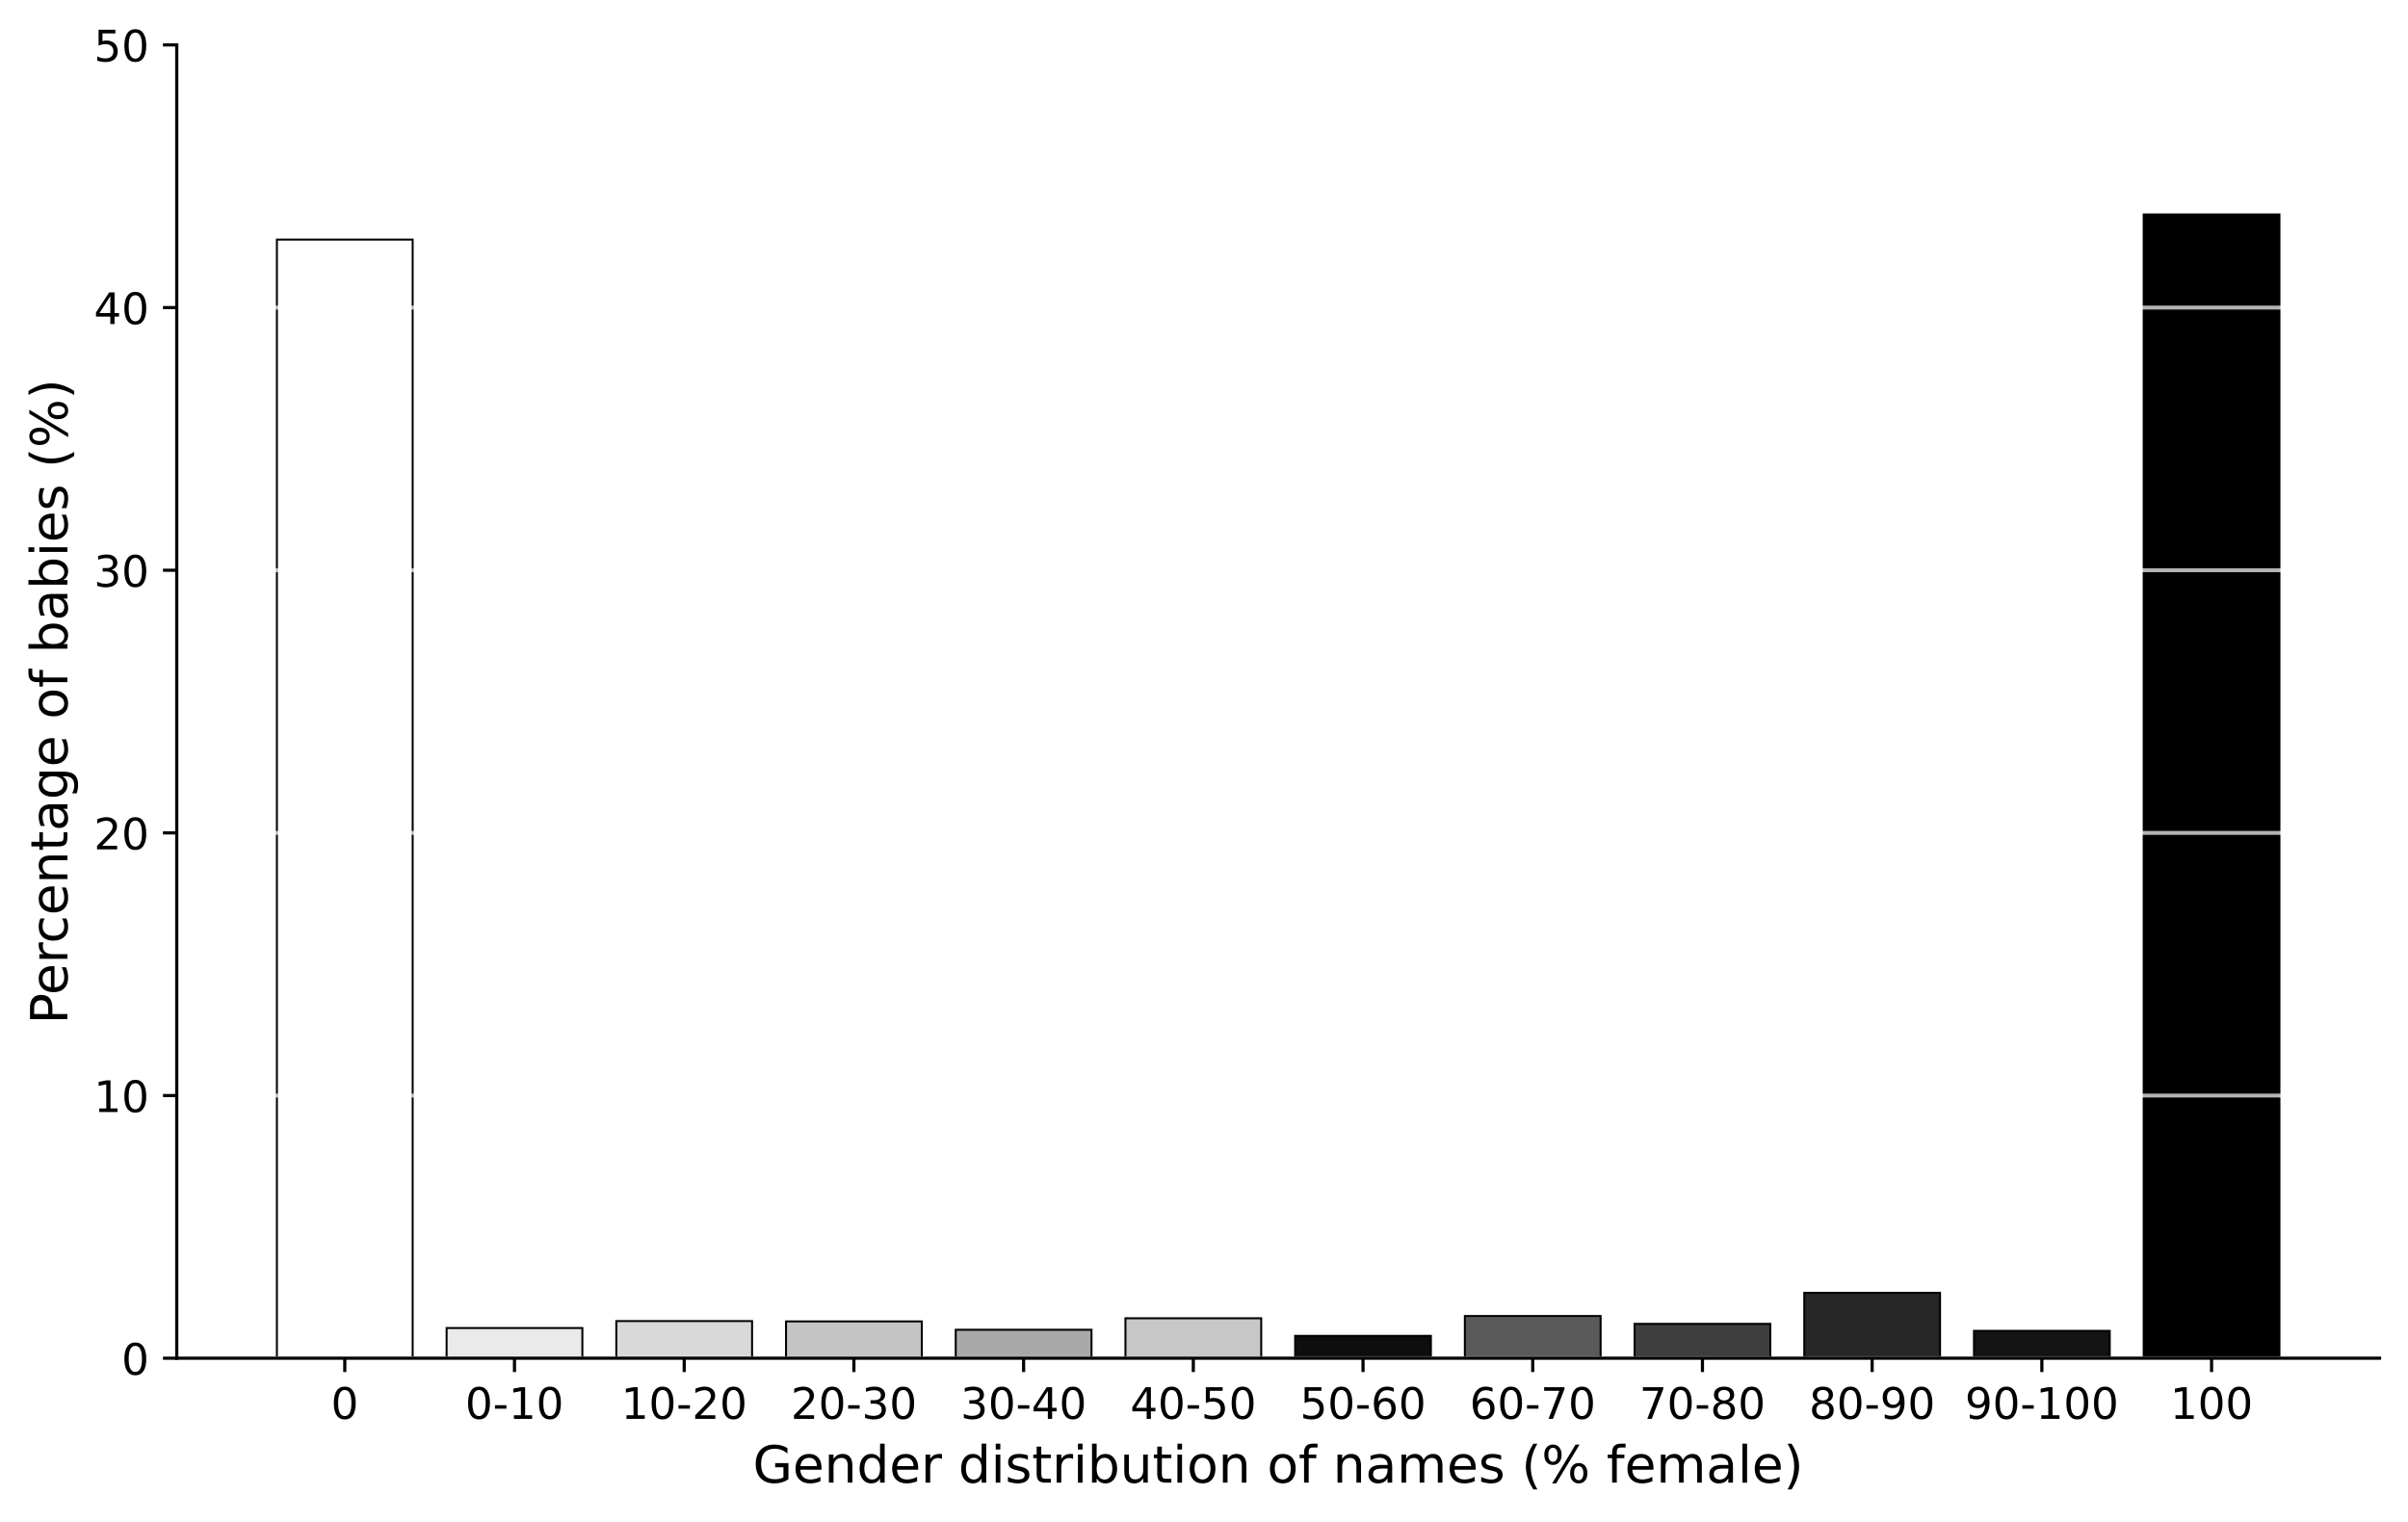
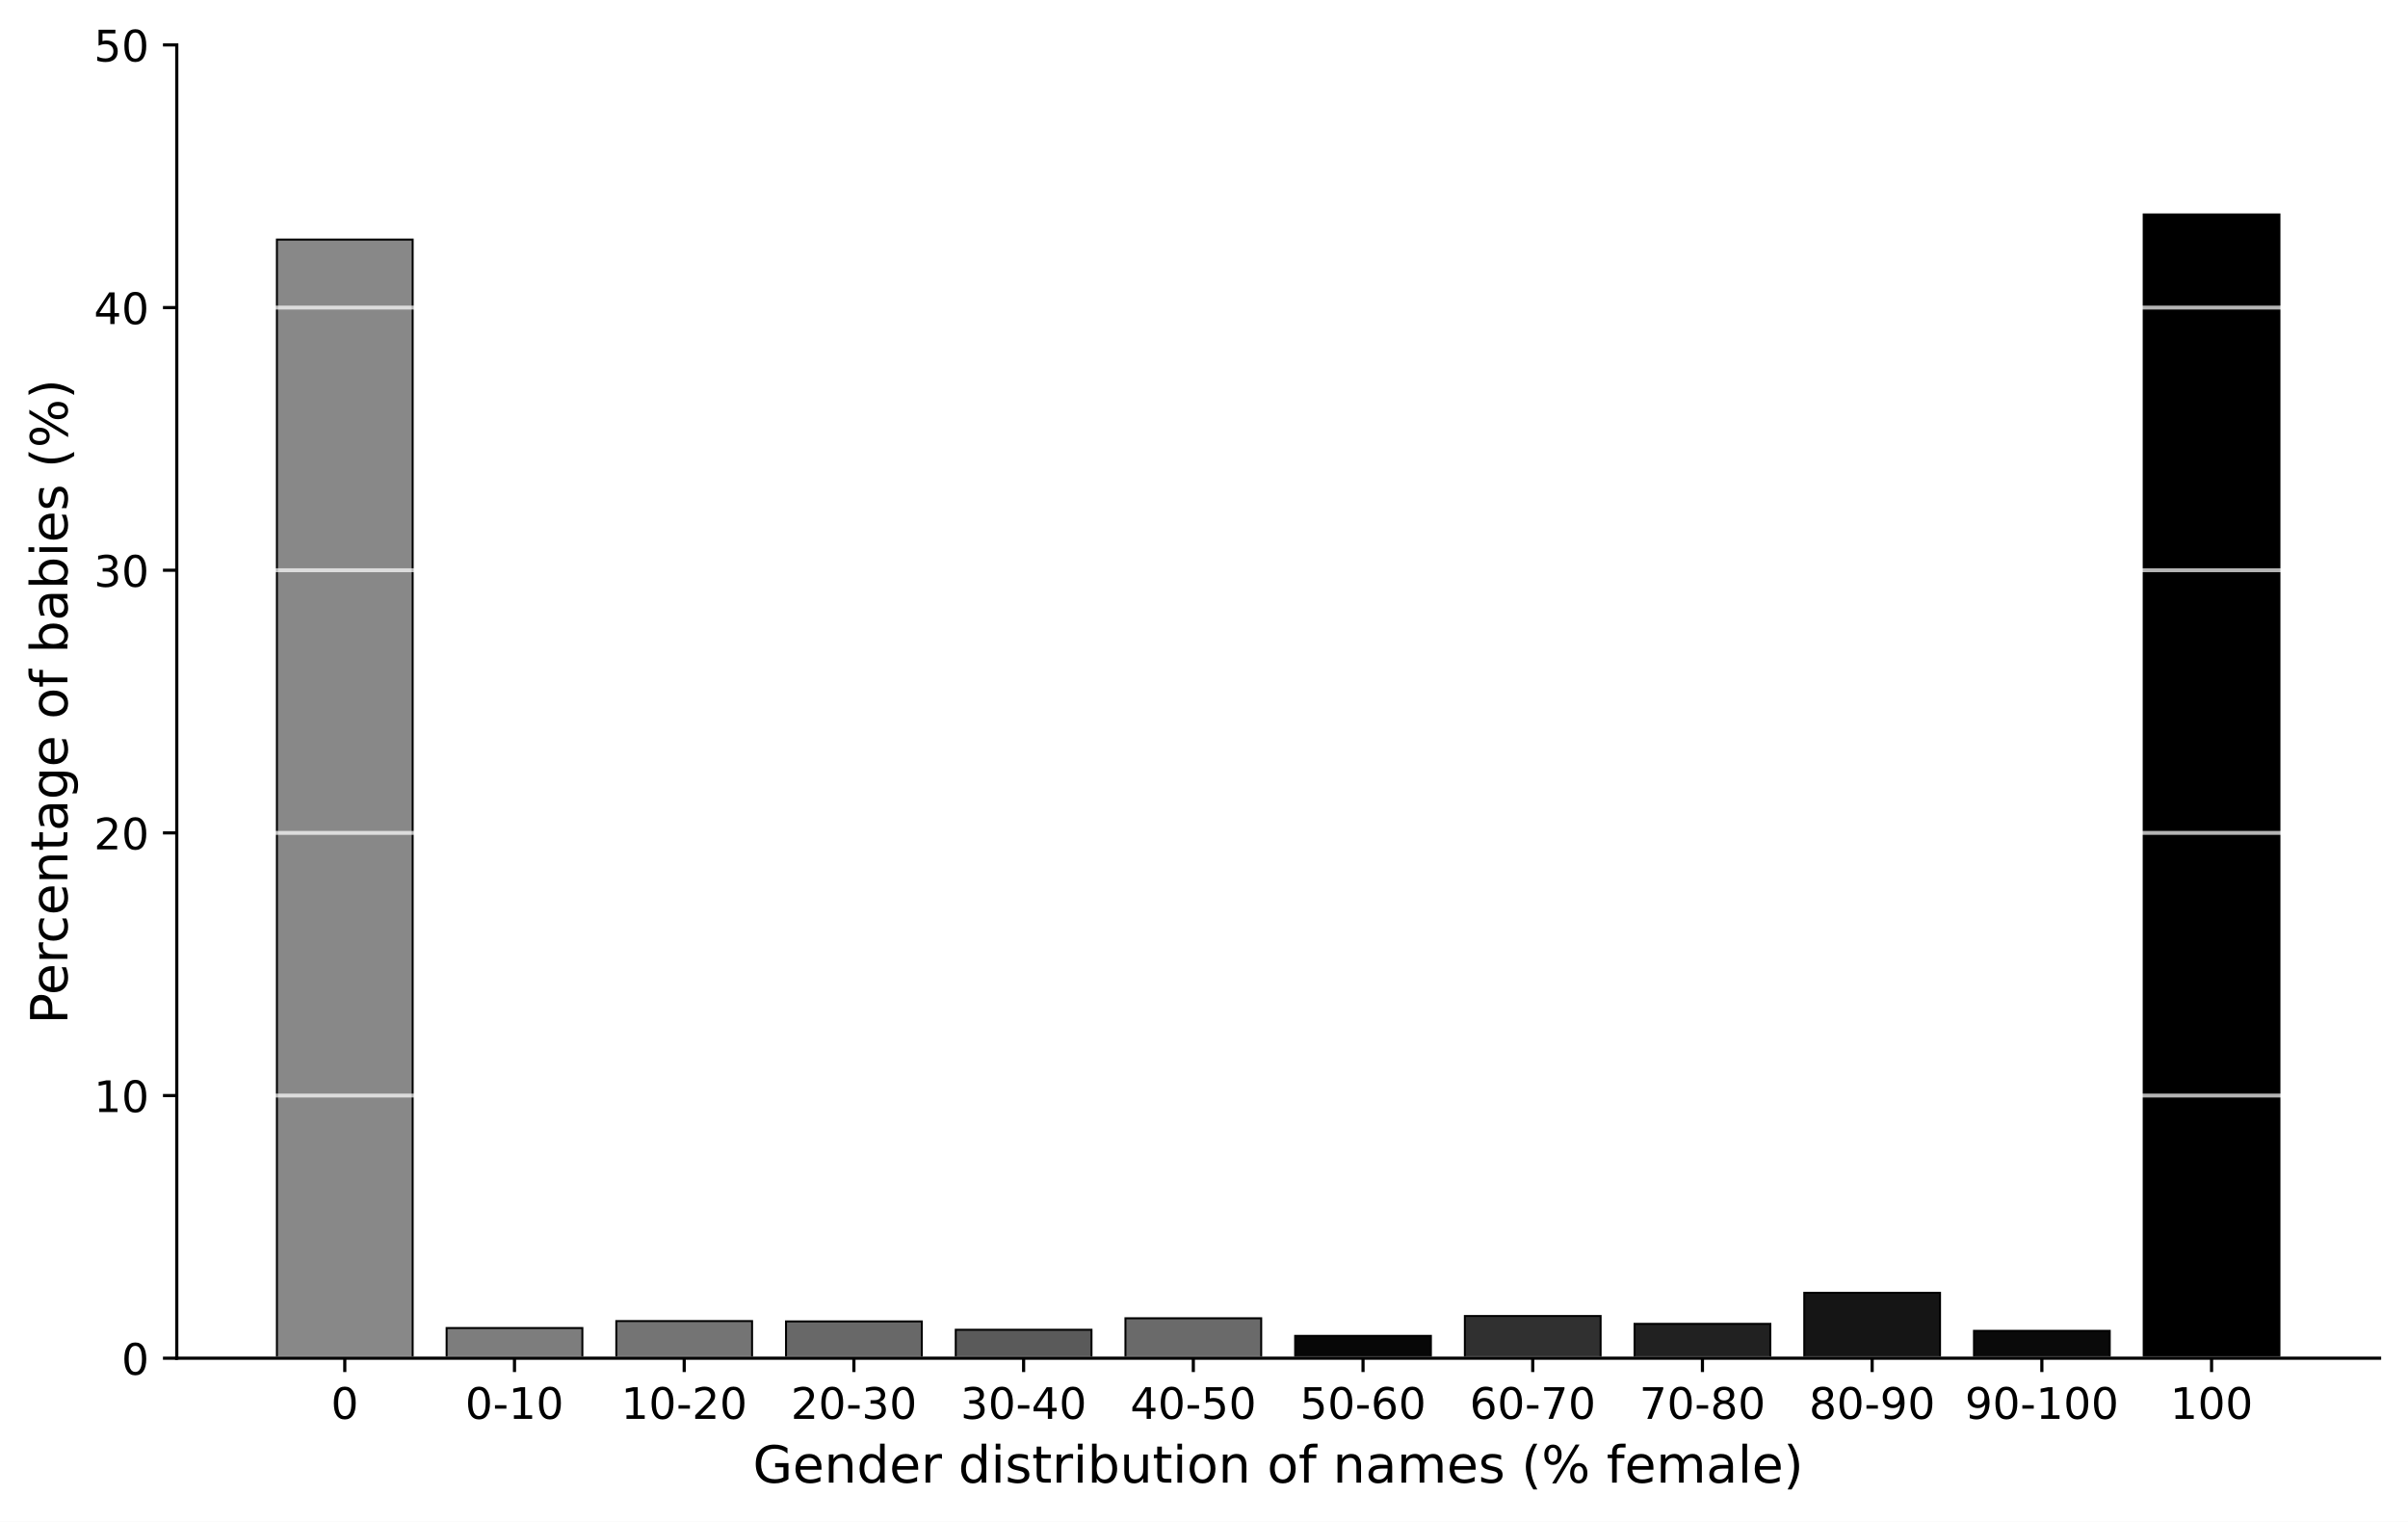
<svg xmlns="http://www.w3.org/2000/svg" xmlns:xlink="http://www.w3.org/1999/xlink" width="609.979pt" height="385.447pt" viewBox="0 0 609.979 385.447" version="1.1">
  <defs>
    <style type="text/css">*{stroke-linejoin: round; stroke-linecap: butt}</style>
  </defs>
  <g id="figure_1">
    <g id="patch_1">
      <path d="M 0 385.447  L 609.979 385.447  L 609.979 0  L 0 0  z " style="fill: #ffffff" />
    </g>
    <g id="axes_1">
      <g id="patch_2">
        <path d="M 44.779 344.019  L 602.779 344.019  L 602.779 11.379  L 44.779 11.379  z " style="fill: #ffffff" />
      </g>
      <g id="patch_3">
-         <path d="M 70.143 344.019  L 104.534 344.019  L 104.534 60.685  L 70.143 60.685  z " clip-path="url(#p424077c00d)" style="fill: #ffffff; stroke: #000000; stroke-width: 0.5; stroke-linejoin: miter" />
+         <path d="M 70.143 344.019  L 104.534 344.019  L 104.534 60.685  L 70.143 60.685  z " clip-path="url(#pf69aab73c5)" style="fill: #888888; stroke: #000000; stroke-width: 0.5; stroke-linejoin: miter" />
      </g>
      <g id="patch_4">
-         <path d="M 113.132 344.019  L 147.523 344.019  L 147.523 336.376  L 113.132 336.376  z " clip-path="url(#p424077c00d)" style="fill: #eaeaea; stroke: #000000; stroke-width: 0.5; stroke-linejoin: miter" />
+         <path d="M 113.132 344.019  L 147.523 344.019  L 147.523 336.376  L 113.132 336.376  z " clip-path="url(#pf69aab73c5)" style="fill: #7d7d7d; stroke: #000000; stroke-width: 0.5; stroke-linejoin: miter" />
      </g>
      <g id="patch_5">
-         <path d="M 156.121 344.019  L 190.512 344.019  L 190.512 334.609  L 156.121 334.609  z " clip-path="url(#p424077c00d)" style="fill: #d9d9d9; stroke: #000000; stroke-width: 0.5; stroke-linejoin: miter" />
+         <path d="M 156.121 344.019  L 190.512 344.019  L 190.512 334.609  L 156.121 334.609  z " clip-path="url(#pf69aab73c5)" style="fill: #747474; stroke: #000000; stroke-width: 0.5; stroke-linejoin: miter" />
      </g>
      <g id="patch_6">
-         <path d="M 199.11 344.019  L 233.502 344.019  L 233.502 334.697  L 199.11 334.697  z " clip-path="url(#p424077c00d)" style="fill: #c4c4c4; stroke: #000000; stroke-width: 0.5; stroke-linejoin: miter" />
+         <path d="M 199.11 344.019  L 233.502 344.019  L 233.502 334.697  L 199.11 334.697  z " clip-path="url(#pf69aab73c5)" style="fill: #686868; stroke: #000000; stroke-width: 0.5; stroke-linejoin: miter" />
      </g>
      <g id="patch_7">
-         <path d="M 242.1 344.019  L 276.491 344.019  L 276.491 336.818  L 242.1 336.818  z " clip-path="url(#p424077c00d)" style="fill: #a9a9a9; stroke: #000000; stroke-width: 0.5; stroke-linejoin: miter" />
+         <path d="M 242.1 344.019  L 276.491 344.019  L 276.491 336.818  L 242.1 336.818  z " clip-path="url(#pf69aab73c5)" style="fill: #5a5a5a; stroke: #000000; stroke-width: 0.5; stroke-linejoin: miter" />
      </g>
      <g id="patch_8">
-         <path d="M 285.089 344.019  L 319.48 344.019  L 319.48 333.902  L 285.089 333.902  z " clip-path="url(#p424077c00d)" style="fill: #c7c7c7; stroke: #000000; stroke-width: 0.5; stroke-linejoin: miter" />
+         <path d="M 285.089 344.019  L 319.48 344.019  L 319.48 333.902  L 285.089 333.902  z " clip-path="url(#pf69aab73c5)" style="fill: #6a6a6a; stroke: #000000; stroke-width: 0.5; stroke-linejoin: miter" />
      </g>
      <g id="patch_9">
-         <path d="M 328.078 344.019  L 362.469 344.019  L 362.469 338.364  L 328.078 338.364  z " clip-path="url(#p424077c00d)" style="fill: #0e0e0e; stroke: #000000; stroke-width: 0.5; stroke-linejoin: miter" />
+         <path d="M 328.078 344.019  L 362.469 344.019  L 362.469 338.364  L 328.078 338.364  z " clip-path="url(#pf69aab73c5)" style="fill: #070707; stroke: #000000; stroke-width: 0.5; stroke-linejoin: miter" />
      </g>
      <g id="patch_10">
-         <path d="M 371.067 344.019  L 405.459 344.019  L 405.459 333.327  L 371.067 333.327  z " clip-path="url(#p424077c00d)" style="fill: #5a5a5a; stroke: #000000; stroke-width: 0.5; stroke-linejoin: miter" />
+         <path d="M 371.067 344.019  L 405.459 344.019  L 405.459 333.327  L 371.067 333.327  z " clip-path="url(#pf69aab73c5)" style="fill: #303030; stroke: #000000; stroke-width: 0.5; stroke-linejoin: miter" />
      </g>
      <g id="patch_11">
-         <path d="M 414.056 344.019  L 448.448 344.019  L 448.448 335.315  L 414.056 335.315  z " clip-path="url(#p424077c00d)" style="fill: #3e3e3e; stroke: #000000; stroke-width: 0.5; stroke-linejoin: miter" />
+         <path d="M 414.056 344.019  L 448.448 344.019  L 448.448 335.315  L 414.056 335.315  z " clip-path="url(#pf69aab73c5)" style="fill: #212121; stroke: #000000; stroke-width: 0.5; stroke-linejoin: miter" />
      </g>
      <g id="patch_12">
-         <path d="M 457.046 344.019  L 491.437 344.019  L 491.437 327.451  L 457.046 327.451  z " clip-path="url(#p424077c00d)" style="fill: #272727; stroke: #000000; stroke-width: 0.5; stroke-linejoin: miter" />
+         <path d="M 457.046 344.019  L 491.437 344.019  L 491.437 327.451  L 457.046 327.451  z " clip-path="url(#pf69aab73c5)" style="fill: #151515; stroke: #000000; stroke-width: 0.5; stroke-linejoin: miter" />
      </g>
      <g id="patch_13">
-         <path d="M 500.035 344.019  L 534.426 344.019  L 534.426 337.083  L 500.035 337.083  z " clip-path="url(#p424077c00d)" style="fill: #131313; stroke: #000000; stroke-width: 0.5; stroke-linejoin: miter" />
+         <path d="M 500.035 344.019  L 534.426 344.019  L 534.426 337.083  L 500.035 337.083  z " clip-path="url(#pf69aab73c5)" style="fill: #0a0a0a; stroke: #000000; stroke-width: 0.5; stroke-linejoin: miter" />
      </g>
      <g id="patch_14">
-         <path d="M 543.024 344.019  L 577.415 344.019  L 577.415 54.323  L 543.024 54.323  z " clip-path="url(#p424077c00d)" style="stroke: #000000; stroke-width: 0.5; stroke-linejoin: miter" />
+         <path d="M 543.024 344.019  L 577.415 344.019  L 577.415 54.323  L 543.024 54.323  z " clip-path="url(#pf69aab73c5)" style="stroke: #000000; stroke-width: 0.5; stroke-linejoin: miter" />
      </g>
      <g id="matplotlib.axis_1">
        <g id="xtick_1">
          <g id="line2d_1">
            <defs>
-               <path id="m03a9b4caab" d="M 0 0  L 0 3.5  " style="stroke: #000000; stroke-width: 0.8" />
+               <path id="m2f9734e85b" d="M 0 0  L 0 3.5  " style="stroke: #000000; stroke-width: 0.8" />
            </defs>
            <g>
-               <use xlink:href="#m03a9b4caab" x="87.338" y="344.019" style="stroke: #000000; stroke-width: 0.8" />
+               <use xlink:href="#m2f9734e85b" x="87.338" y="344.019" style="stroke: #000000; stroke-width: 0.8" />
            </g>
          </g>
          <g id="text_1">
            <g transform="translate(83.83901 359.3774) scale(0.11 -0.11)">
              <defs>
                <path id="DejaVuSans-30" d="M 2034 4250  Q 1547 4250 1301 3770  Q 1056 3291 1056 2328  Q 1056 1369 1301 889  Q 1547 409 2034 409  Q 2525 409 2770 889  Q 3016 1369 3016 2328  Q 3016 3291 2770 3770  Q 2525 4250 2034 4250  z M 2034 4750  Q 2819 4750 3233 4129  Q 3647 3509 3647 2328  Q 3647 1150 3233 529  Q 2819 -91 2034 -91  Q 1250 -91 836 529  Q 422 1150 422 2328  Q 422 3509 836 4129  Q 1250 4750 2034 4750  z " transform="scale(0.015625)" />
              </defs>
              <use xlink:href="#DejaVuSans-30" />
            </g>
          </g>
        </g>
        <g id="xtick_2">
          <g id="line2d_2">
            <g>
-               <use xlink:href="#m03a9b4caab" x="130.328" y="344.019" style="stroke: #000000; stroke-width: 0.8" />
+               <use xlink:href="#m2f9734e85b" x="130.328" y="344.019" style="stroke: #000000; stroke-width: 0.8" />
            </g>
          </g>
          <g id="text_2">
            <g transform="translate(117.8452 359.3774) scale(0.11 -0.11)">
              <defs>
                <path id="DejaVuSans-2d" d="M 313 2009  L 1997 2009  L 1997 1497  L 313 1497  L 313 2009  z " transform="scale(0.015625)" />
                <path id="DejaVuSans-31" d="M 794 531  L 1825 531  L 1825 4091  L 703 3866  L 703 4441  L 1819 4666  L 2450 4666  L 2450 531  L 3481 531  L 3481 0  L 794 0  L 794 531  z " transform="scale(0.015625)" />
              </defs>
              <use xlink:href="#DejaVuSans-30" />
              <use xlink:href="#DejaVuSans-2d" transform="translate(63.62305 0)" />
              <use xlink:href="#DejaVuSans-31" transform="translate(99.70703 0)" />
              <use xlink:href="#DejaVuSans-30" transform="translate(163.3301 0)" />
            </g>
          </g>
        </g>
        <g id="xtick_3">
          <g id="line2d_3">
            <g>
-               <use xlink:href="#m03a9b4caab" x="173.317" y="344.019" style="stroke: #000000; stroke-width: 0.8" />
+               <use xlink:href="#m2f9734e85b" x="173.317" y="344.019" style="stroke: #000000; stroke-width: 0.8" />
            </g>
          </g>
          <g id="text_3">
            <g transform="translate(157.335 359.3774) scale(0.11 -0.11)">
              <defs>
                <path id="DejaVuSans-32" d="M 1228 531  L 3431 531  L 3431 0  L 469 0  L 469 531  Q 828 903 1448 1529  Q 2069 2156 2228 2338  Q 2531 2678 2651 2914  Q 2772 3150 2772 3378  Q 2772 3750 2511 3984  Q 2250 4219 1831 4219  Q 1534 4219 1204 4116  Q 875 4013 500 3803  L 500 4441  Q 881 4594 1212 4672  Q 1544 4750 1819 4750  Q 2544 4750 2975 4387  Q 3406 4025 3406 3419  Q 3406 3131 3298 2873  Q 3191 2616 2906 2266  Q 2828 2175 2409 1742  Q 1991 1309 1228 531  z " transform="scale(0.015625)" />
              </defs>
              <use xlink:href="#DejaVuSans-31" />
              <use xlink:href="#DejaVuSans-30" transform="translate(63.62305 0)" />
              <use xlink:href="#DejaVuSans-2d" transform="translate(127.2461 0)" />
              <use xlink:href="#DejaVuSans-32" transform="translate(163.3301 0)" />
              <use xlink:href="#DejaVuSans-30" transform="translate(226.9531 0)" />
            </g>
          </g>
        </g>
        <g id="xtick_4">
          <g id="line2d_4">
            <g>
-               <use xlink:href="#m03a9b4caab" x="216.306" y="344.019" style="stroke: #000000; stroke-width: 0.8" />
+               <use xlink:href="#m2f9734e85b" x="216.306" y="344.019" style="stroke: #000000; stroke-width: 0.8" />
            </g>
          </g>
          <g id="text_4">
            <g transform="translate(200.3242 359.3774) scale(0.11 -0.11)">
              <defs>
                <path id="DejaVuSans-33" d="M 2597 2516  Q 3050 2419 3304 2112  Q 3559 1806 3559 1356  Q 3559 666 3084 287  Q 2609 -91 1734 -91  Q 1441 -91 1130 -33  Q 819 25 488 141  L 488 750  Q 750 597 1062 519  Q 1375 441 1716 441  Q 2309 441 2620 675  Q 2931 909 2931 1356  Q 2931 1769 2642 2001  Q 2353 2234 1838 2234  L 1294 2234  L 1294 2753  L 1863 2753  Q 2328 2753 2575 2939  Q 2822 3125 2822 3475  Q 2822 3834 2567 4026  Q 2313 4219 1838 4219  Q 1578 4219 1281 4162  Q 984 4106 628 3988  L 628 4550  Q 988 4650 1302 4700  Q 1616 4750 1894 4750  Q 2613 4750 3031 4423  Q 3450 4097 3450 3541  Q 3450 3153 3228 2886  Q 3006 2619 2597 2516  z " transform="scale(0.015625)" />
              </defs>
              <use xlink:href="#DejaVuSans-32" />
              <use xlink:href="#DejaVuSans-30" transform="translate(63.62305 0)" />
              <use xlink:href="#DejaVuSans-2d" transform="translate(127.2461 0)" />
              <use xlink:href="#DejaVuSans-33" transform="translate(163.3301 0)" />
              <use xlink:href="#DejaVuSans-30" transform="translate(226.9531 0)" />
            </g>
          </g>
        </g>
        <g id="xtick_5">
          <g id="line2d_5">
            <g>
-               <use xlink:href="#m03a9b4caab" x="259.295" y="344.019" style="stroke: #000000; stroke-width: 0.8" />
+               <use xlink:href="#m2f9734e85b" x="259.295" y="344.019" style="stroke: #000000; stroke-width: 0.8" />
            </g>
          </g>
          <g id="text_5">
            <g transform="translate(243.3134 359.3774) scale(0.11 -0.11)">
              <defs>
                <path id="DejaVuSans-34" d="M 2419 4116  L 825 1625  L 2419 1625  L 2419 4116  z M 2253 4666  L 3047 4666  L 3047 1625  L 3713 1625  L 3713 1100  L 3047 1100  L 3047 0  L 2419 0  L 2419 1100  L 313 1100  L 313 1709  L 2253 4666  z " transform="scale(0.015625)" />
              </defs>
              <use xlink:href="#DejaVuSans-33" />
              <use xlink:href="#DejaVuSans-30" transform="translate(63.62305 0)" />
              <use xlink:href="#DejaVuSans-2d" transform="translate(127.2461 0)" />
              <use xlink:href="#DejaVuSans-34" transform="translate(163.3301 0)" />
              <use xlink:href="#DejaVuSans-30" transform="translate(226.9531 0)" />
            </g>
          </g>
        </g>
        <g id="xtick_6">
          <g id="line2d_6">
            <g>
-               <use xlink:href="#m03a9b4caab" x="302.284" y="344.019" style="stroke: #000000; stroke-width: 0.8" />
+               <use xlink:href="#m2f9734e85b" x="302.284" y="344.019" style="stroke: #000000; stroke-width: 0.8" />
            </g>
          </g>
          <g id="text_6">
            <g transform="translate(286.3027 359.3774) scale(0.11 -0.11)">
              <defs>
                <path id="DejaVuSans-35" d="M 691 4666  L 3169 4666  L 3169 4134  L 1269 4134  L 1269 2991  Q 1406 3038 1543 3061  Q 1681 3084 1819 3084  Q 2600 3084 3056 2656  Q 3513 2228 3513 1497  Q 3513 744 3044 326  Q 2575 -91 1722 -91  Q 1428 -91 1123 -41  Q 819 9 494 109  L 494 744  Q 775 591 1075 516  Q 1375 441 1709 441  Q 2250 441 2565 725  Q 2881 1009 2881 1497  Q 2881 1984 2565 2268  Q 2250 2553 1709 2553  Q 1456 2553 1204 2497  Q 953 2441 691 2322  L 691 4666  z " transform="scale(0.015625)" />
              </defs>
              <use xlink:href="#DejaVuSans-34" />
              <use xlink:href="#DejaVuSans-30" transform="translate(63.62305 0)" />
              <use xlink:href="#DejaVuSans-2d" transform="translate(127.2461 0)" />
              <use xlink:href="#DejaVuSans-35" transform="translate(163.3301 0)" />
              <use xlink:href="#DejaVuSans-30" transform="translate(226.9531 0)" />
            </g>
          </g>
        </g>
        <g id="xtick_7">
          <g id="line2d_7">
            <g>
-               <use xlink:href="#m03a9b4caab" x="345.274" y="344.019" style="stroke: #000000; stroke-width: 0.8" />
+               <use xlink:href="#m2f9734e85b" x="345.274" y="344.019" style="stroke: #000000; stroke-width: 0.8" />
            </g>
          </g>
          <g id="text_7">
            <g transform="translate(329.2919 359.3774) scale(0.11 -0.11)">
              <defs>
                <path id="DejaVuSans-36" d="M 2113 2584  Q 1688 2584 1439 2293  Q 1191 2003 1191 1497  Q 1191 994 1439 701  Q 1688 409 2113 409  Q 2538 409 2786 701  Q 3034 994 3034 1497  Q 3034 2003 2786 2293  Q 2538 2584 2113 2584  z M 3366 4563  L 3366 3988  Q 3128 4100 2886 4159  Q 2644 4219 2406 4219  Q 1781 4219 1451 3797  Q 1122 3375 1075 2522  Q 1259 2794 1537 2939  Q 1816 3084 2150 3084  Q 2853 3084 3261 2657  Q 3669 2231 3669 1497  Q 3669 778 3244 343  Q 2819 -91 2113 -91  Q 1303 -91 875 529  Q 447 1150 447 2328  Q 447 3434 972 4092  Q 1497 4750 2381 4750  Q 2619 4750 2861 4703  Q 3103 4656 3366 4563  z " transform="scale(0.015625)" />
              </defs>
              <use xlink:href="#DejaVuSans-35" />
              <use xlink:href="#DejaVuSans-30" transform="translate(63.62305 0)" />
              <use xlink:href="#DejaVuSans-2d" transform="translate(127.2461 0)" />
              <use xlink:href="#DejaVuSans-36" transform="translate(163.3301 0)" />
              <use xlink:href="#DejaVuSans-30" transform="translate(226.9531 0)" />
            </g>
          </g>
        </g>
        <g id="xtick_8">
          <g id="line2d_8">
            <g>
-               <use xlink:href="#m03a9b4caab" x="388.263" y="344.019" style="stroke: #000000; stroke-width: 0.8" />
+               <use xlink:href="#m2f9734e85b" x="388.263" y="344.019" style="stroke: #000000; stroke-width: 0.8" />
            </g>
          </g>
          <g id="text_8">
            <g transform="translate(372.2811 359.3774) scale(0.11 -0.11)">
              <defs>
                <path id="DejaVuSans-37" d="M 525 4666  L 3525 4666  L 3525 4397  L 1831 0  L 1172 0  L 2766 4134  L 525 4134  L 525 4666  z " transform="scale(0.015625)" />
              </defs>
              <use xlink:href="#DejaVuSans-36" />
              <use xlink:href="#DejaVuSans-30" transform="translate(63.62305 0)" />
              <use xlink:href="#DejaVuSans-2d" transform="translate(127.2461 0)" />
              <use xlink:href="#DejaVuSans-37" transform="translate(163.3301 0)" />
              <use xlink:href="#DejaVuSans-30" transform="translate(226.9531 0)" />
            </g>
          </g>
        </g>
        <g id="xtick_9">
          <g id="line2d_9">
            <g>
-               <use xlink:href="#m03a9b4caab" x="431.252" y="344.019" style="stroke: #000000; stroke-width: 0.8" />
+               <use xlink:href="#m2f9734e85b" x="431.252" y="344.019" style="stroke: #000000; stroke-width: 0.8" />
            </g>
          </g>
          <g id="text_9">
            <g transform="translate(415.2703 359.3774) scale(0.11 -0.11)">
              <defs>
                <path id="DejaVuSans-38" d="M 2034 2216  Q 1584 2216 1326 1975  Q 1069 1734 1069 1313  Q 1069 891 1326 650  Q 1584 409 2034 409  Q 2484 409 2743 651  Q 3003 894 3003 1313  Q 3003 1734 2745 1975  Q 2488 2216 2034 2216  z M 1403 2484  Q 997 2584 770 2862  Q 544 3141 544 3541  Q 544 4100 942 4425  Q 1341 4750 2034 4750  Q 2731 4750 3128 4425  Q 3525 4100 3525 3541  Q 3525 3141 3298 2862  Q 3072 2584 2669 2484  Q 3125 2378 3379 2068  Q 3634 1759 3634 1313  Q 3634 634 3220 271  Q 2806 -91 2034 -91  Q 1263 -91 848 271  Q 434 634 434 1313  Q 434 1759 690 2068  Q 947 2378 1403 2484  z M 1172 3481  Q 1172 3119 1398 2916  Q 1625 2713 2034 2713  Q 2441 2713 2670 2916  Q 2900 3119 2900 3481  Q 2900 3844 2670 4047  Q 2441 4250 2034 4250  Q 1625 4250 1398 4047  Q 1172 3844 1172 3481  z " transform="scale(0.015625)" />
              </defs>
              <use xlink:href="#DejaVuSans-37" />
              <use xlink:href="#DejaVuSans-30" transform="translate(63.62305 0)" />
              <use xlink:href="#DejaVuSans-2d" transform="translate(127.2461 0)" />
              <use xlink:href="#DejaVuSans-38" transform="translate(163.3301 0)" />
              <use xlink:href="#DejaVuSans-30" transform="translate(226.9531 0)" />
            </g>
          </g>
        </g>
        <g id="xtick_10">
          <g id="line2d_10">
            <g>
-               <use xlink:href="#m03a9b4caab" x="474.241" y="344.019" style="stroke: #000000; stroke-width: 0.8" />
+               <use xlink:href="#m2f9734e85b" x="474.241" y="344.019" style="stroke: #000000; stroke-width: 0.8" />
            </g>
          </g>
          <g id="text_10">
            <g transform="translate(458.2595 359.3774) scale(0.11 -0.11)">
              <defs>
                <path id="DejaVuSans-39" d="M 703 97  L 703 672  Q 941 559 1184 500  Q 1428 441 1663 441  Q 2288 441 2617 861  Q 2947 1281 2994 2138  Q 2813 1869 2534 1725  Q 2256 1581 1919 1581  Q 1219 1581 811 2004  Q 403 2428 403 3163  Q 403 3881 828 4315  Q 1253 4750 1959 4750  Q 2769 4750 3195 4129  Q 3622 3509 3622 2328  Q 3622 1225 3098 567  Q 2575 -91 1691 -91  Q 1453 -91 1209 -44  Q 966 3 703 97  z M 1959 2075  Q 2384 2075 2632 2365  Q 2881 2656 2881 3163  Q 2881 3666 2632 3958  Q 2384 4250 1959 4250  Q 1534 4250 1286 3958  Q 1038 3666 1038 3163  Q 1038 2656 1286 2365  Q 1534 2075 1959 2075  z " transform="scale(0.015625)" />
              </defs>
              <use xlink:href="#DejaVuSans-38" />
              <use xlink:href="#DejaVuSans-30" transform="translate(63.62305 0)" />
              <use xlink:href="#DejaVuSans-2d" transform="translate(127.2461 0)" />
              <use xlink:href="#DejaVuSans-39" transform="translate(163.3301 0)" />
              <use xlink:href="#DejaVuSans-30" transform="translate(226.9531 0)" />
            </g>
          </g>
        </g>
        <g id="xtick_11">
          <g id="line2d_11">
            <g>
-               <use xlink:href="#m03a9b4caab" x="517.231" y="344.019" style="stroke: #000000; stroke-width: 0.8" />
+               <use xlink:href="#m2f9734e85b" x="517.231" y="344.019" style="stroke: #000000; stroke-width: 0.8" />
            </g>
          </g>
          <g id="text_11">
            <g transform="translate(497.7494 359.3774) scale(0.11 -0.11)">
              <use xlink:href="#DejaVuSans-39" />
              <use xlink:href="#DejaVuSans-30" transform="translate(63.62305 0)" />
              <use xlink:href="#DejaVuSans-2d" transform="translate(127.2461 0)" />
              <use xlink:href="#DejaVuSans-31" transform="translate(163.3301 0)" />
              <use xlink:href="#DejaVuSans-30" transform="translate(226.9531 0)" />
              <use xlink:href="#DejaVuSans-30" transform="translate(290.5762 0)" />
            </g>
          </g>
        </g>
        <g id="xtick_12">
          <g id="line2d_12">
            <g>
-               <use xlink:href="#m03a9b4caab" x="560.22" y="344.019" style="stroke: #000000; stroke-width: 0.8" />
+               <use xlink:href="#m2f9734e85b" x="560.22" y="344.019" style="stroke: #000000; stroke-width: 0.8" />
            </g>
          </g>
          <g id="text_12">
            <g transform="translate(549.7216 359.3774) scale(0.11 -0.11)">
              <use xlink:href="#DejaVuSans-31" />
              <use xlink:href="#DejaVuSans-30" transform="translate(63.62305 0)" />
              <use xlink:href="#DejaVuSans-30" transform="translate(127.2461 0)" />
            </g>
          </g>
        </g>
        <g id="text_13">
          <g transform="translate(190.7149 375.543) scale(0.13 -0.13)">
            <defs>
              <path id="DejaVuSans-47" d="M 3809 666  L 3809 1919  L 2778 1919  L 2778 2438  L 4434 2438  L 4434 434  Q 4069 175 3628 42  Q 3188 -91 2688 -91  Q 1594 -91 976 548  Q 359 1188 359 2328  Q 359 3472 976 4111  Q 1594 4750 2688 4750  Q 3144 4750 3555 4637  Q 3966 4525 4313 4306  L 4313 3634  Q 3963 3931 3569 4081  Q 3175 4231 2741 4231  Q 1884 4231 1454 3753  Q 1025 3275 1025 2328  Q 1025 1384 1454 906  Q 1884 428 2741 428  Q 3075 428 3337 486  Q 3600 544 3809 666  z " transform="scale(0.015625)" />
              <path id="DejaVuSans-65" d="M 3597 1894  L 3597 1613  L 953 1613  Q 991 1019 1311 708  Q 1631 397 2203 397  Q 2534 397 2845 478  Q 3156 559 3463 722  L 3463 178  Q 3153 47 2828 -22  Q 2503 -91 2169 -91  Q 1331 -91 842 396  Q 353 884 353 1716  Q 353 2575 817 3079  Q 1281 3584 2069 3584  Q 2775 3584 3186 3129  Q 3597 2675 3597 1894  z M 3022 2063  Q 3016 2534 2758 2815  Q 2500 3097 2075 3097  Q 1594 3097 1305 2825  Q 1016 2553 972 2059  L 3022 2063  z " transform="scale(0.015625)" />
              <path id="DejaVuSans-6e" d="M 3513 2113  L 3513 0  L 2938 0  L 2938 2094  Q 2938 2591 2744 2837  Q 2550 3084 2163 3084  Q 1697 3084 1428 2787  Q 1159 2491 1159 1978  L 1159 0  L 581 0  L 581 3500  L 1159 3500  L 1159 2956  Q 1366 3272 1645 3428  Q 1925 3584 2291 3584  Q 2894 3584 3203 3211  Q 3513 2838 3513 2113  z " transform="scale(0.015625)" />
              <path id="DejaVuSans-64" d="M 2906 2969  L 2906 4863  L 3481 4863  L 3481 0  L 2906 0  L 2906 525  Q 2725 213 2448 61  Q 2172 -91 1784 -91  Q 1150 -91 751 415  Q 353 922 353 1747  Q 353 2572 751 3078  Q 1150 3584 1784 3584  Q 2172 3584 2448 3432  Q 2725 3281 2906 2969  z M 947 1747  Q 947 1113 1208 752  Q 1469 391 1925 391  Q 2381 391 2643 752  Q 2906 1113 2906 1747  Q 2906 2381 2643 2742  Q 2381 3103 1925 3103  Q 1469 3103 1208 2742  Q 947 2381 947 1747  z " transform="scale(0.015625)" />
              <path id="DejaVuSans-72" d="M 2631 2963  Q 2534 3019 2420 3045  Q 2306 3072 2169 3072  Q 1681 3072 1420 2755  Q 1159 2438 1159 1844  L 1159 0  L 581 0  L 581 3500  L 1159 3500  L 1159 2956  Q 1341 3275 1631 3429  Q 1922 3584 2338 3584  Q 2397 3584 2469 3576  Q 2541 3569 2628 3553  L 2631 2963  z " transform="scale(0.015625)" />
              <path id="DejaVuSans-20" transform="scale(0.015625)" />
              <path id="DejaVuSans-69" d="M 603 3500  L 1178 3500  L 1178 0  L 603 0  L 603 3500  z M 603 4863  L 1178 4863  L 1178 4134  L 603 4134  L 603 4863  z " transform="scale(0.015625)" />
              <path id="DejaVuSans-73" d="M 2834 3397  L 2834 2853  Q 2591 2978 2328 3040  Q 2066 3103 1784 3103  Q 1356 3103 1142 2972  Q 928 2841 928 2578  Q 928 2378 1081 2264  Q 1234 2150 1697 2047  L 1894 2003  Q 2506 1872 2764 1633  Q 3022 1394 3022 966  Q 3022 478 2636 193  Q 2250 -91 1575 -91  Q 1294 -91 989 -36  Q 684 19 347 128  L 347 722  Q 666 556 975 473  Q 1284 391 1588 391  Q 1994 391 2212 530  Q 2431 669 2431 922  Q 2431 1156 2273 1281  Q 2116 1406 1581 1522  L 1381 1569  Q 847 1681 609 1914  Q 372 2147 372 2553  Q 372 3047 722 3315  Q 1072 3584 1716 3584  Q 2034 3584 2315 3537  Q 2597 3491 2834 3397  z " transform="scale(0.015625)" />
              <path id="DejaVuSans-74" d="M 1172 4494  L 1172 3500  L 2356 3500  L 2356 3053  L 1172 3053  L 1172 1153  Q 1172 725 1289 603  Q 1406 481 1766 481  L 2356 481  L 2356 0  L 1766 0  Q 1100 0 847 248  Q 594 497 594 1153  L 594 3053  L 172 3053  L 172 3500  L 594 3500  L 594 4494  L 1172 4494  z " transform="scale(0.015625)" />
              <path id="DejaVuSans-62" d="M 3116 1747  Q 3116 2381 2855 2742  Q 2594 3103 2138 3103  Q 1681 3103 1420 2742  Q 1159 2381 1159 1747  Q 1159 1113 1420 752  Q 1681 391 2138 391  Q 2594 391 2855 752  Q 3116 1113 3116 1747  z M 1159 2969  Q 1341 3281 1617 3432  Q 1894 3584 2278 3584  Q 2916 3584 3314 3078  Q 3713 2572 3713 1747  Q 3713 922 3314 415  Q 2916 -91 2278 -91  Q 1894 -91 1617 61  Q 1341 213 1159 525  L 1159 0  L 581 0  L 581 4863  L 1159 4863  L 1159 2969  z " transform="scale(0.015625)" />
              <path id="DejaVuSans-75" d="M 544 1381  L 544 3500  L 1119 3500  L 1119 1403  Q 1119 906 1312 657  Q 1506 409 1894 409  Q 2359 409 2629 706  Q 2900 1003 2900 1516  L 2900 3500  L 3475 3500  L 3475 0  L 2900 0  L 2900 538  Q 2691 219 2414 64  Q 2138 -91 1772 -91  Q 1169 -91 856 284  Q 544 659 544 1381  z M 1991 3584  L 1991 3584  z " transform="scale(0.015625)" />
              <path id="DejaVuSans-6f" d="M 1959 3097  Q 1497 3097 1228 2736  Q 959 2375 959 1747  Q 959 1119 1226 758  Q 1494 397 1959 397  Q 2419 397 2687 759  Q 2956 1122 2956 1747  Q 2956 2369 2687 2733  Q 2419 3097 1959 3097  z M 1959 3584  Q 2709 3584 3137 3096  Q 3566 2609 3566 1747  Q 3566 888 3137 398  Q 2709 -91 1959 -91  Q 1206 -91 779 398  Q 353 888 353 1747  Q 353 2609 779 3096  Q 1206 3584 1959 3584  z " transform="scale(0.015625)" />
              <path id="DejaVuSans-66" d="M 2375 4863  L 2375 4384  L 1825 4384  Q 1516 4384 1395 4259  Q 1275 4134 1275 3809  L 1275 3500  L 2222 3500  L 2222 3053  L 1275 3053  L 1275 0  L 697 0  L 697 3053  L 147 3053  L 147 3500  L 697 3500  L 697 3744  Q 697 4328 969 4595  Q 1241 4863 1831 4863  L 2375 4863  z " transform="scale(0.015625)" />
              <path id="DejaVuSans-61" d="M 2194 1759  Q 1497 1759 1228 1600  Q 959 1441 959 1056  Q 959 750 1161 570  Q 1363 391 1709 391  Q 2188 391 2477 730  Q 2766 1069 2766 1631  L 2766 1759  L 2194 1759  z M 3341 1997  L 3341 0  L 2766 0  L 2766 531  Q 2569 213 2275 61  Q 1981 -91 1556 -91  Q 1019 -91 701 211  Q 384 513 384 1019  Q 384 1609 779 1909  Q 1175 2209 1959 2209  L 2766 2209  L 2766 2266  Q 2766 2663 2505 2880  Q 2244 3097 1772 3097  Q 1472 3097 1187 3025  Q 903 2953 641 2809  L 641 3341  Q 956 3463 1253 3523  Q 1550 3584 1831 3584  Q 2591 3584 2966 3190  Q 3341 2797 3341 1997  z " transform="scale(0.015625)" />
              <path id="DejaVuSans-6d" d="M 3328 2828  Q 3544 3216 3844 3400  Q 4144 3584 4550 3584  Q 5097 3584 5394 3201  Q 5691 2819 5691 2113  L 5691 0  L 5113 0  L 5113 2094  Q 5113 2597 4934 2840  Q 4756 3084 4391 3084  Q 3944 3084 3684 2787  Q 3425 2491 3425 1978  L 3425 0  L 2847 0  L 2847 2094  Q 2847 2600 2669 2842  Q 2491 3084 2119 3084  Q 1678 3084 1418 2786  Q 1159 2488 1159 1978  L 1159 0  L 581 0  L 581 3500  L 1159 3500  L 1159 2956  Q 1356 3278 1631 3431  Q 1906 3584 2284 3584  Q 2666 3584 2933 3390  Q 3200 3197 3328 2828  z " transform="scale(0.015625)" />
              <path id="DejaVuSans-28" d="M 1984 4856  Q 1566 4138 1362 3434  Q 1159 2731 1159 2009  Q 1159 1288 1364 580  Q 1569 -128 1984 -844  L 1484 -844  Q 1016 -109 783 600  Q 550 1309 550 2009  Q 550 2706 781 3412  Q 1013 4119 1484 4856  L 1984 4856  z " transform="scale(0.015625)" />
              <path id="DejaVuSans-25" d="M 4653 2053  Q 4381 2053 4226 1822  Q 4072 1591 4072 1178  Q 4072 772 4226 539  Q 4381 306 4653 306  Q 4919 306 5073 539  Q 5228 772 5228 1178  Q 5228 1588 5073 1820  Q 4919 2053 4653 2053  z M 4653 2450  Q 5147 2450 5437 2106  Q 5728 1763 5728 1178  Q 5728 594 5436 251  Q 5144 -91 4653 -91  Q 4153 -91 3862 251  Q 3572 594 3572 1178  Q 3572 1766 3864 2108  Q 4156 2450 4653 2450  z M 1428 4353  Q 1159 4353 1004 4120  Q 850 3888 850 3481  Q 850 3069 1003 2837  Q 1156 2606 1428 2606  Q 1700 2606 1854 2837  Q 2009 3069 2009 3481  Q 2009 3884 1853 4118  Q 1697 4353 1428 4353  z M 4250 4750  L 4750 4750  L 1831 -91  L 1331 -91  L 4250 4750  z M 1428 4750  Q 1922 4750 2215 4408  Q 2509 4066 2509 3481  Q 2509 2891 2217 2550  Q 1925 2209 1428 2209  Q 931 2209 642 2551  Q 353 2894 353 3481  Q 353 4063 643 4406  Q 934 4750 1428 4750  z " transform="scale(0.015625)" />
              <path id="DejaVuSans-6c" d="M 603 4863  L 1178 4863  L 1178 0  L 603 0  L 603 4863  z " transform="scale(0.015625)" />
              <path id="DejaVuSans-29" d="M 513 4856  L 1013 4856  Q 1481 4119 1714 3412  Q 1947 2706 1947 2009  Q 1947 1309 1714 600  Q 1481 -109 1013 -844  L 513 -844  Q 928 -128 1133 580  Q 1338 1288 1338 2009  Q 1338 2731 1133 3434  Q 928 4138 513 4856  z " transform="scale(0.015625)" />
            </defs>
            <use xlink:href="#DejaVuSans-47" />
            <use xlink:href="#DejaVuSans-65" transform="translate(77.49023 0)" />
            <use xlink:href="#DejaVuSans-6e" transform="translate(139.0137 0)" />
            <use xlink:href="#DejaVuSans-64" transform="translate(202.3926 0)" />
            <use xlink:href="#DejaVuSans-65" transform="translate(265.8691 0)" />
            <use xlink:href="#DejaVuSans-72" transform="translate(327.3926 0)" />
            <use xlink:href="#DejaVuSans-20" transform="translate(368.5059 0)" />
            <use xlink:href="#DejaVuSans-64" transform="translate(400.293 0)" />
            <use xlink:href="#DejaVuSans-69" transform="translate(463.7695 0)" />
            <use xlink:href="#DejaVuSans-73" transform="translate(491.5527 0)" />
            <use xlink:href="#DejaVuSans-74" transform="translate(543.6523 0)" />
            <use xlink:href="#DejaVuSans-72" transform="translate(582.8613 0)" />
            <use xlink:href="#DejaVuSans-69" transform="translate(623.9746 0)" />
            <use xlink:href="#DejaVuSans-62" transform="translate(651.7578 0)" />
            <use xlink:href="#DejaVuSans-75" transform="translate(715.2344 0)" />
            <use xlink:href="#DejaVuSans-74" transform="translate(778.6133 0)" />
            <use xlink:href="#DejaVuSans-69" transform="translate(817.8223 0)" />
            <use xlink:href="#DejaVuSans-6f" transform="translate(845.6055 0)" />
            <use xlink:href="#DejaVuSans-6e" transform="translate(906.7871 0)" />
            <use xlink:href="#DejaVuSans-20" transform="translate(970.166 0)" />
            <use xlink:href="#DejaVuSans-6f" transform="translate(1001.953 0)" />
            <use xlink:href="#DejaVuSans-66" transform="translate(1063.135 0)" />
            <use xlink:href="#DejaVuSans-20" transform="translate(1098.34 0)" />
            <use xlink:href="#DejaVuSans-6e" transform="translate(1130.127 0)" />
            <use xlink:href="#DejaVuSans-61" transform="translate(1193.506 0)" />
            <use xlink:href="#DejaVuSans-6d" transform="translate(1254.785 0)" />
            <use xlink:href="#DejaVuSans-65" transform="translate(1352.197 0)" />
            <use xlink:href="#DejaVuSans-73" transform="translate(1413.721 0)" />
            <use xlink:href="#DejaVuSans-20" transform="translate(1465.82 0)" />
            <use xlink:href="#DejaVuSans-28" transform="translate(1497.607 0)" />
            <use xlink:href="#DejaVuSans-25" transform="translate(1536.621 0)" />
            <use xlink:href="#DejaVuSans-20" transform="translate(1631.641 0)" />
            <use xlink:href="#DejaVuSans-66" transform="translate(1663.428 0)" />
            <use xlink:href="#DejaVuSans-65" transform="translate(1698.633 0)" />
            <use xlink:href="#DejaVuSans-6d" transform="translate(1760.156 0)" />
            <use xlink:href="#DejaVuSans-61" transform="translate(1857.568 0)" />
            <use xlink:href="#DejaVuSans-6c" transform="translate(1918.848 0)" />
            <use xlink:href="#DejaVuSans-65" transform="translate(1946.631 0)" />
            <use xlink:href="#DejaVuSans-29" transform="translate(2008.154 0)" />
          </g>
        </g>
      </g>
      <g id="matplotlib.axis_2">
        <g id="ytick_1">
          <g id="line2d_13">
-             <path d="M 44.779 344.019  L 602.779 344.019  " clip-path="url(#p424077c00d)" style="fill: none; stroke: #ffffff; stroke-opacity: 0.7; stroke-linecap: square" />
+             <path d="M 44.779 344.019  L 602.779 344.019  " clip-path="url(#pf69aab73c5)" style="fill: none; stroke: #ffffff; stroke-opacity: 0.7; stroke-linecap: square" />
          </g>
          <g id="line2d_14">
            <defs>
-               <path id="me75d5d01a6" d="M 0 0  L -3.5 0  " style="stroke: #000000; stroke-width: 0.8" />
+               <path id="ma4dcc212fd" d="M 0 0  L -3.5 0  " style="stroke: #000000; stroke-width: 0.8" />
            </defs>
            <g>
-               <use xlink:href="#me75d5d01a6" x="44.779" y="344.019" style="stroke: #000000; stroke-width: 0.8" />
+               <use xlink:href="#ma4dcc212fd" x="44.779" y="344.019" style="stroke: #000000; stroke-width: 0.8" />
            </g>
          </g>
          <g id="text_14">
            <g transform="translate(30.78031 348.1983) scale(0.11 -0.11)">
              <use xlink:href="#DejaVuSans-30" />
            </g>
          </g>
        </g>
        <g id="ytick_2">
          <g id="line2d_15">
-             <path d="M 44.779 277.491  L 602.779 277.491  " clip-path="url(#p424077c00d)" style="fill: none; stroke: #ffffff; stroke-opacity: 0.7; stroke-linecap: square" />
+             <path d="M 44.779 277.491  L 602.779 277.491  " clip-path="url(#pf69aab73c5)" style="fill: none; stroke: #ffffff; stroke-opacity: 0.7; stroke-linecap: square" />
          </g>
          <g id="line2d_16">
            <g>
-               <use xlink:href="#me75d5d01a6" x="44.779" y="277.491" style="stroke: #000000; stroke-width: 0.8" />
+               <use xlink:href="#ma4dcc212fd" x="44.779" y="277.491" style="stroke: #000000; stroke-width: 0.8" />
            </g>
          </g>
          <g id="text_15">
            <g transform="translate(23.78156 281.6703) scale(0.11 -0.11)">
              <use xlink:href="#DejaVuSans-31" />
              <use xlink:href="#DejaVuSans-30" transform="translate(63.62305 0)" />
            </g>
          </g>
        </g>
        <g id="ytick_3">
          <g id="line2d_17">
-             <path d="M 44.779 210.963  L 602.779 210.963  " clip-path="url(#p424077c00d)" style="fill: none; stroke: #ffffff; stroke-opacity: 0.7; stroke-linecap: square" />
+             <path d="M 44.779 210.963  L 602.779 210.963  " clip-path="url(#pf69aab73c5)" style="fill: none; stroke: #ffffff; stroke-opacity: 0.7; stroke-linecap: square" />
          </g>
          <g id="line2d_18">
            <g>
-               <use xlink:href="#me75d5d01a6" x="44.779" y="210.963" style="stroke: #000000; stroke-width: 0.8" />
+               <use xlink:href="#ma4dcc212fd" x="44.779" y="210.963" style="stroke: #000000; stroke-width: 0.8" />
            </g>
          </g>
          <g id="text_16">
            <g transform="translate(23.78156 215.1423) scale(0.11 -0.11)">
              <use xlink:href="#DejaVuSans-32" />
              <use xlink:href="#DejaVuSans-30" transform="translate(63.62305 0)" />
            </g>
          </g>
        </g>
        <g id="ytick_4">
          <g id="line2d_19">
-             <path d="M 44.779 144.435  L 602.779 144.435  " clip-path="url(#p424077c00d)" style="fill: none; stroke: #ffffff; stroke-opacity: 0.7; stroke-linecap: square" />
+             <path d="M 44.779 144.435  L 602.779 144.435  " clip-path="url(#pf69aab73c5)" style="fill: none; stroke: #ffffff; stroke-opacity: 0.7; stroke-linecap: square" />
          </g>
          <g id="line2d_20">
            <g>
-               <use xlink:href="#me75d5d01a6" x="44.779" y="144.435" style="stroke: #000000; stroke-width: 0.8" />
+               <use xlink:href="#ma4dcc212fd" x="44.779" y="144.435" style="stroke: #000000; stroke-width: 0.8" />
            </g>
          </g>
          <g id="text_17">
            <g transform="translate(23.78156 148.6143) scale(0.11 -0.11)">
              <use xlink:href="#DejaVuSans-33" />
              <use xlink:href="#DejaVuSans-30" transform="translate(63.62305 0)" />
            </g>
          </g>
        </g>
        <g id="ytick_5">
          <g id="line2d_21">
-             <path d="M 44.779 77.907  L 602.779 77.907  " clip-path="url(#p424077c00d)" style="fill: none; stroke: #ffffff; stroke-opacity: 0.7; stroke-linecap: square" />
+             <path d="M 44.779 77.907  L 602.779 77.907  " clip-path="url(#pf69aab73c5)" style="fill: none; stroke: #ffffff; stroke-opacity: 0.7; stroke-linecap: square" />
          </g>
          <g id="line2d_22">
            <g>
-               <use xlink:href="#me75d5d01a6" x="44.779" y="77.907" style="stroke: #000000; stroke-width: 0.8" />
+               <use xlink:href="#ma4dcc212fd" x="44.779" y="77.907" style="stroke: #000000; stroke-width: 0.8" />
            </g>
          </g>
          <g id="text_18">
            <g transform="translate(23.78156 82.08628) scale(0.11 -0.11)">
              <use xlink:href="#DejaVuSans-34" />
              <use xlink:href="#DejaVuSans-30" transform="translate(63.62305 0)" />
            </g>
          </g>
        </g>
        <g id="ytick_6">
          <g id="line2d_23">
-             <path d="M 44.779 11.379  L 602.779 11.379  " clip-path="url(#p424077c00d)" style="fill: none; stroke: #ffffff; stroke-opacity: 0.7; stroke-linecap: square" />
+             <path d="M 44.779 11.379  L 602.779 11.379  " clip-path="url(#pf69aab73c5)" style="fill: none; stroke: #ffffff; stroke-opacity: 0.7; stroke-linecap: square" />
          </g>
          <g id="line2d_24">
            <g>
-               <use xlink:href="#me75d5d01a6" x="44.779" y="11.379" style="stroke: #000000; stroke-width: 0.8" />
+               <use xlink:href="#ma4dcc212fd" x="44.779" y="11.379" style="stroke: #000000; stroke-width: 0.8" />
            </g>
          </g>
          <g id="text_19">
            <g transform="translate(23.78156 15.55828) scale(0.11 -0.11)">
              <use xlink:href="#DejaVuSans-35" />
              <use xlink:href="#DejaVuSans-30" transform="translate(63.62305 0)" />
            </g>
          </g>
        </g>
        <g id="text_20">
          <g transform="translate(17.07797 259.397) rotate(-90) scale(0.13 -0.13)">
            <defs>
              <path id="DejaVuSans-50" d="M 1259 4147  L 1259 2394  L 2053 2394  Q 2494 2394 2734 2622  Q 2975 2850 2975 3272  Q 2975 3691 2734 3919  Q 2494 4147 2053 4147  L 1259 4147  z M 628 4666  L 2053 4666  Q 2838 4666 3239 4311  Q 3641 3956 3641 3272  Q 3641 2581 3239 2228  Q 2838 1875 2053 1875  L 1259 1875  L 1259 0  L 628 0  L 628 4666  z " transform="scale(0.015625)" />
              <path id="DejaVuSans-63" d="M 3122 3366  L 3122 2828  Q 2878 2963 2633 3030  Q 2388 3097 2138 3097  Q 1578 3097 1268 2742  Q 959 2388 959 1747  Q 959 1106 1268 751  Q 1578 397 2138 397  Q 2388 397 2633 464  Q 2878 531 3122 666  L 3122 134  Q 2881 22 2623 -34  Q 2366 -91 2075 -91  Q 1284 -91 818 406  Q 353 903 353 1747  Q 353 2603 823 3093  Q 1294 3584 2113 3584  Q 2378 3584 2631 3529  Q 2884 3475 3122 3366  z " transform="scale(0.015625)" />
              <path id="DejaVuSans-67" d="M 2906 1791  Q 2906 2416 2648 2759  Q 2391 3103 1925 3103  Q 1463 3103 1205 2759  Q 947 2416 947 1791  Q 947 1169 1205 825  Q 1463 481 1925 481  Q 2391 481 2648 825  Q 2906 1169 2906 1791  z M 3481 434  Q 3481 -459 3084 -895  Q 2688 -1331 1869 -1331  Q 1566 -1331 1297 -1286  Q 1028 -1241 775 -1147  L 775 -588  Q 1028 -725 1275 -790  Q 1522 -856 1778 -856  Q 2344 -856 2625 -561  Q 2906 -266 2906 331  L 2906 616  Q 2728 306 2450 153  Q 2172 0 1784 0  Q 1141 0 747 490  Q 353 981 353 1791  Q 353 2603 747 3093  Q 1141 3584 1784 3584  Q 2172 3584 2450 3431  Q 2728 3278 2906 2969  L 2906 3500  L 3481 3500  L 3481 434  z " transform="scale(0.015625)" />
            </defs>
            <use xlink:href="#DejaVuSans-50" />
            <use xlink:href="#DejaVuSans-65" transform="translate(56.67773 0)" />
            <use xlink:href="#DejaVuSans-72" transform="translate(118.2012 0)" />
            <use xlink:href="#DejaVuSans-63" transform="translate(157.0645 0)" />
            <use xlink:href="#DejaVuSans-65" transform="translate(212.0449 0)" />
            <use xlink:href="#DejaVuSans-6e" transform="translate(273.5684 0)" />
            <use xlink:href="#DejaVuSans-74" transform="translate(336.9473 0)" />
            <use xlink:href="#DejaVuSans-61" transform="translate(376.1562 0)" />
            <use xlink:href="#DejaVuSans-67" transform="translate(437.4355 0)" />
            <use xlink:href="#DejaVuSans-65" transform="translate(500.9121 0)" />
            <use xlink:href="#DejaVuSans-20" transform="translate(562.4355 0)" />
            <use xlink:href="#DejaVuSans-6f" transform="translate(594.2227 0)" />
            <use xlink:href="#DejaVuSans-66" transform="translate(655.4043 0)" />
            <use xlink:href="#DejaVuSans-20" transform="translate(690.6094 0)" />
            <use xlink:href="#DejaVuSans-62" transform="translate(722.3965 0)" />
            <use xlink:href="#DejaVuSans-61" transform="translate(785.873 0)" />
            <use xlink:href="#DejaVuSans-62" transform="translate(847.1523 0)" />
            <use xlink:href="#DejaVuSans-69" transform="translate(910.6289 0)" />
            <use xlink:href="#DejaVuSans-65" transform="translate(938.4121 0)" />
            <use xlink:href="#DejaVuSans-73" transform="translate(999.9355 0)" />
            <use xlink:href="#DejaVuSans-20" transform="translate(1052.035 0)" />
            <use xlink:href="#DejaVuSans-28" transform="translate(1083.822 0)" />
            <use xlink:href="#DejaVuSans-25" transform="translate(1122.836 0)" />
            <use xlink:href="#DejaVuSans-29" transform="translate(1217.855 0)" />
          </g>
        </g>
      </g>
      <g id="patch_15">
        <path d="M 44.779 344.019  L 44.779 11.379  " style="fill: none; stroke: #000000; stroke-width: 0.8; stroke-linejoin: miter; stroke-linecap: square" />
      </g>
      <g id="patch_16">
        <path d="M 44.779 344.019  L 602.779 344.019  " style="fill: none; stroke: #000000; stroke-width: 0.8; stroke-linejoin: miter; stroke-linecap: square" />
      </g>
    </g>
  </g>
  <defs>
-     <clipPath id="p424077c00d">
+     <clipPath id="pf69aab73c5">
      <rect x="44.779" y="11.379" width="558" height="332.64" />
    </clipPath>
  </defs>
</svg>
